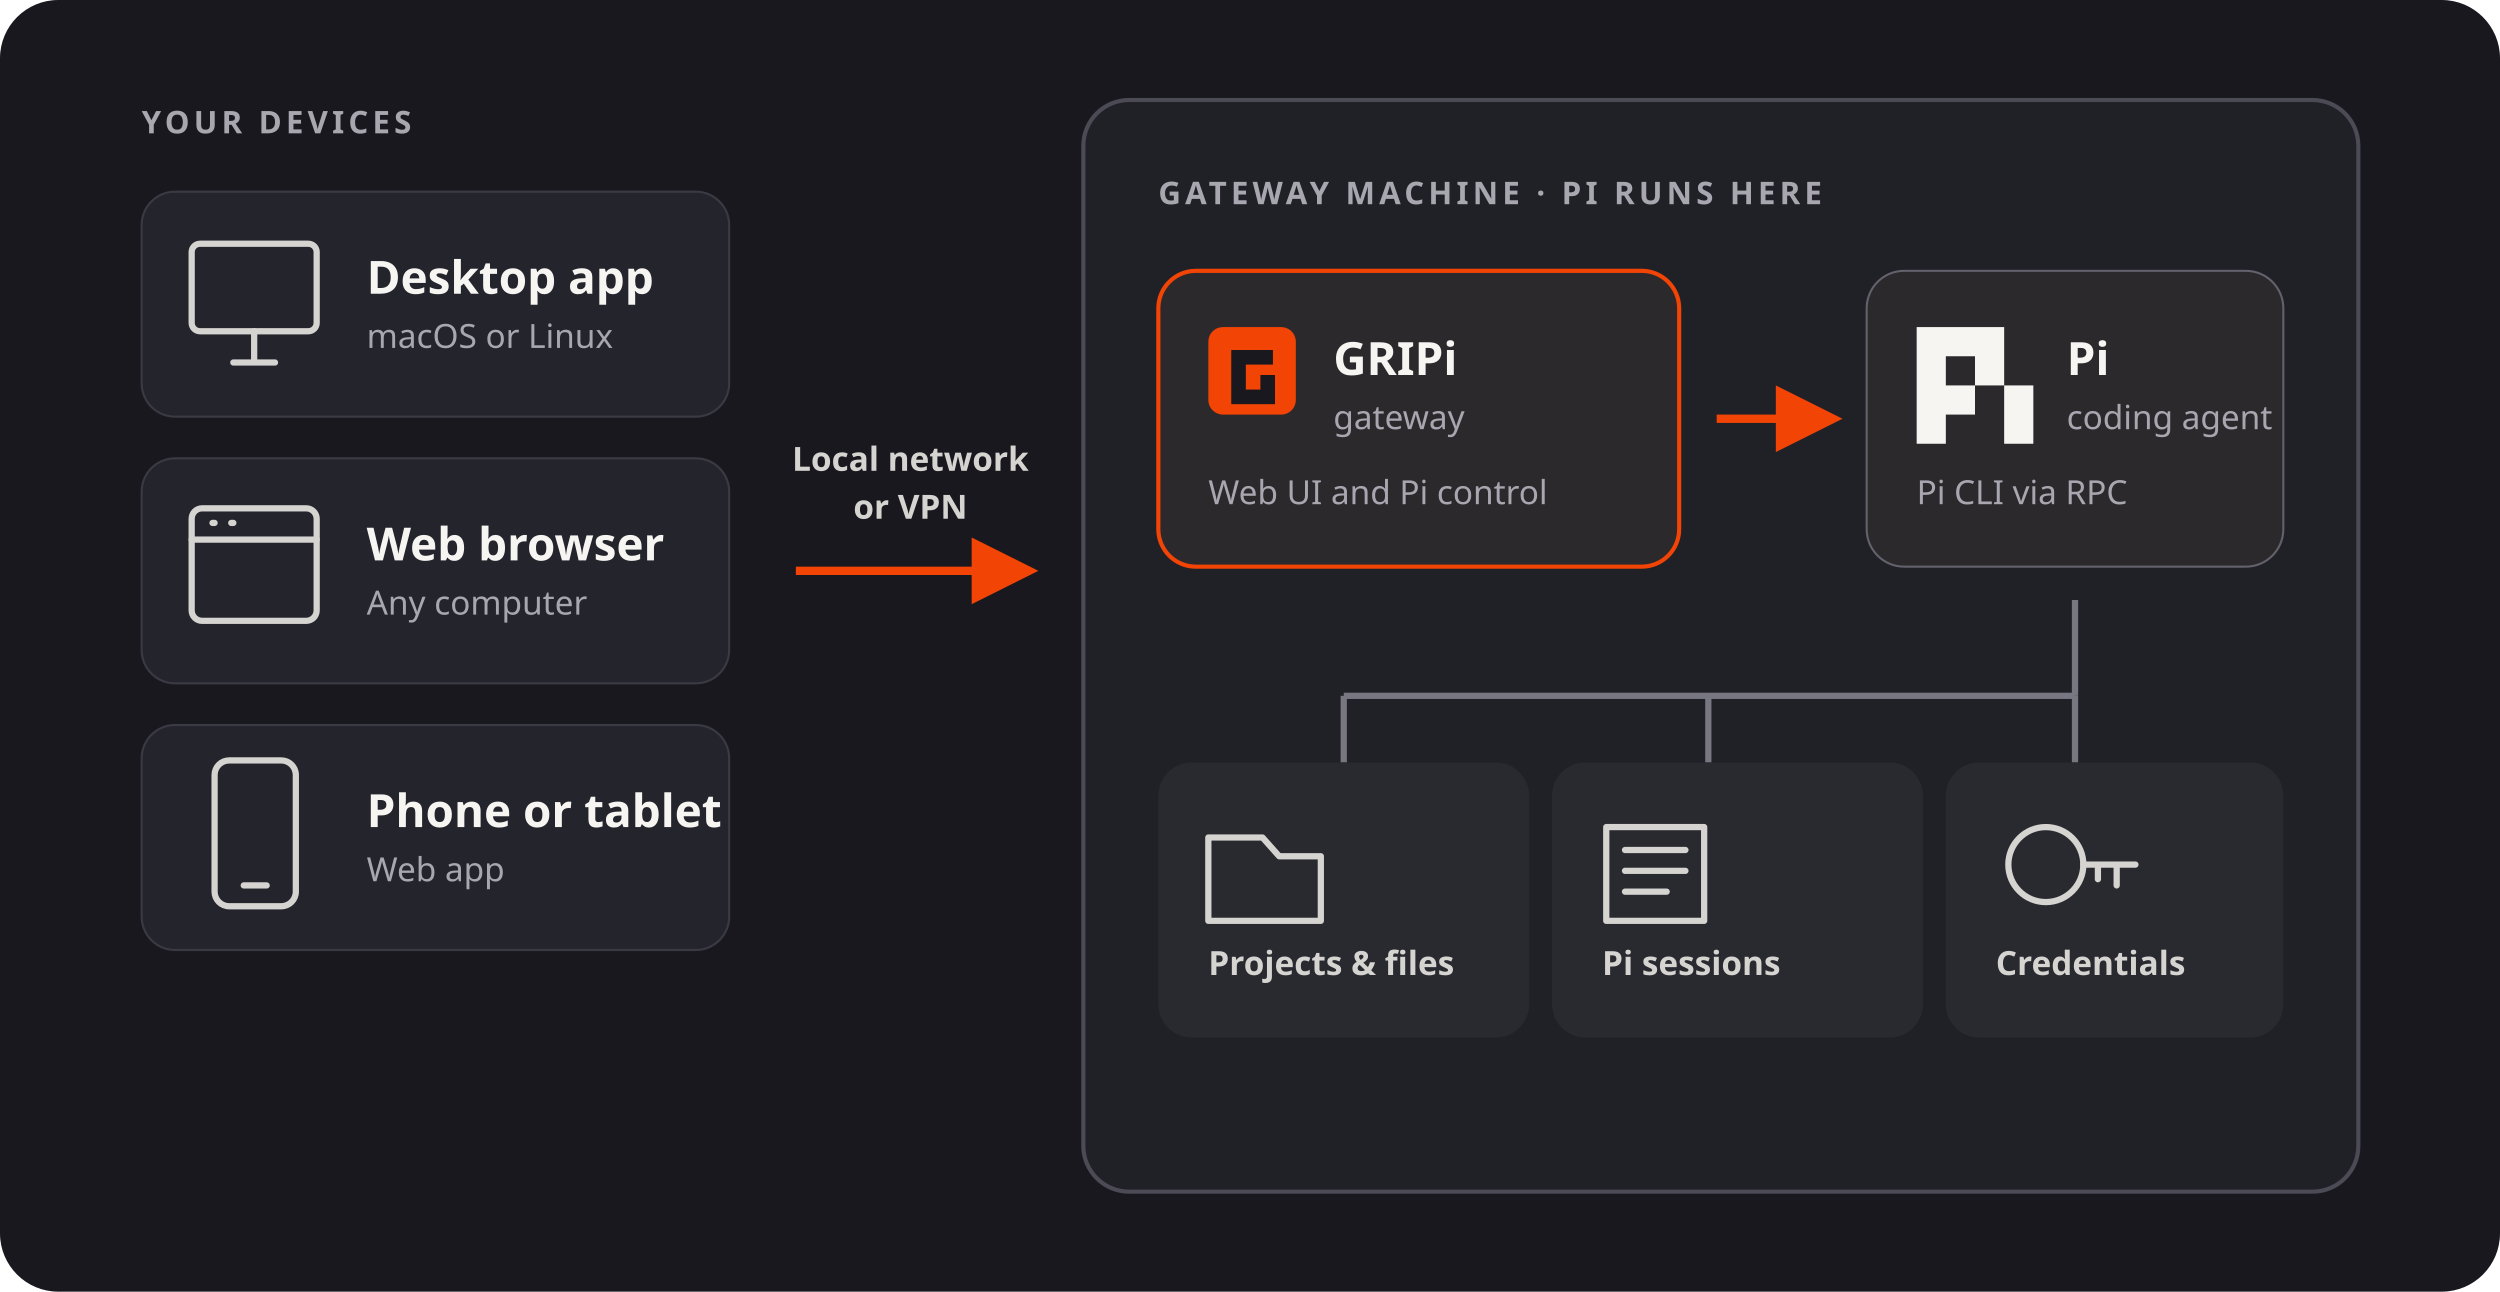
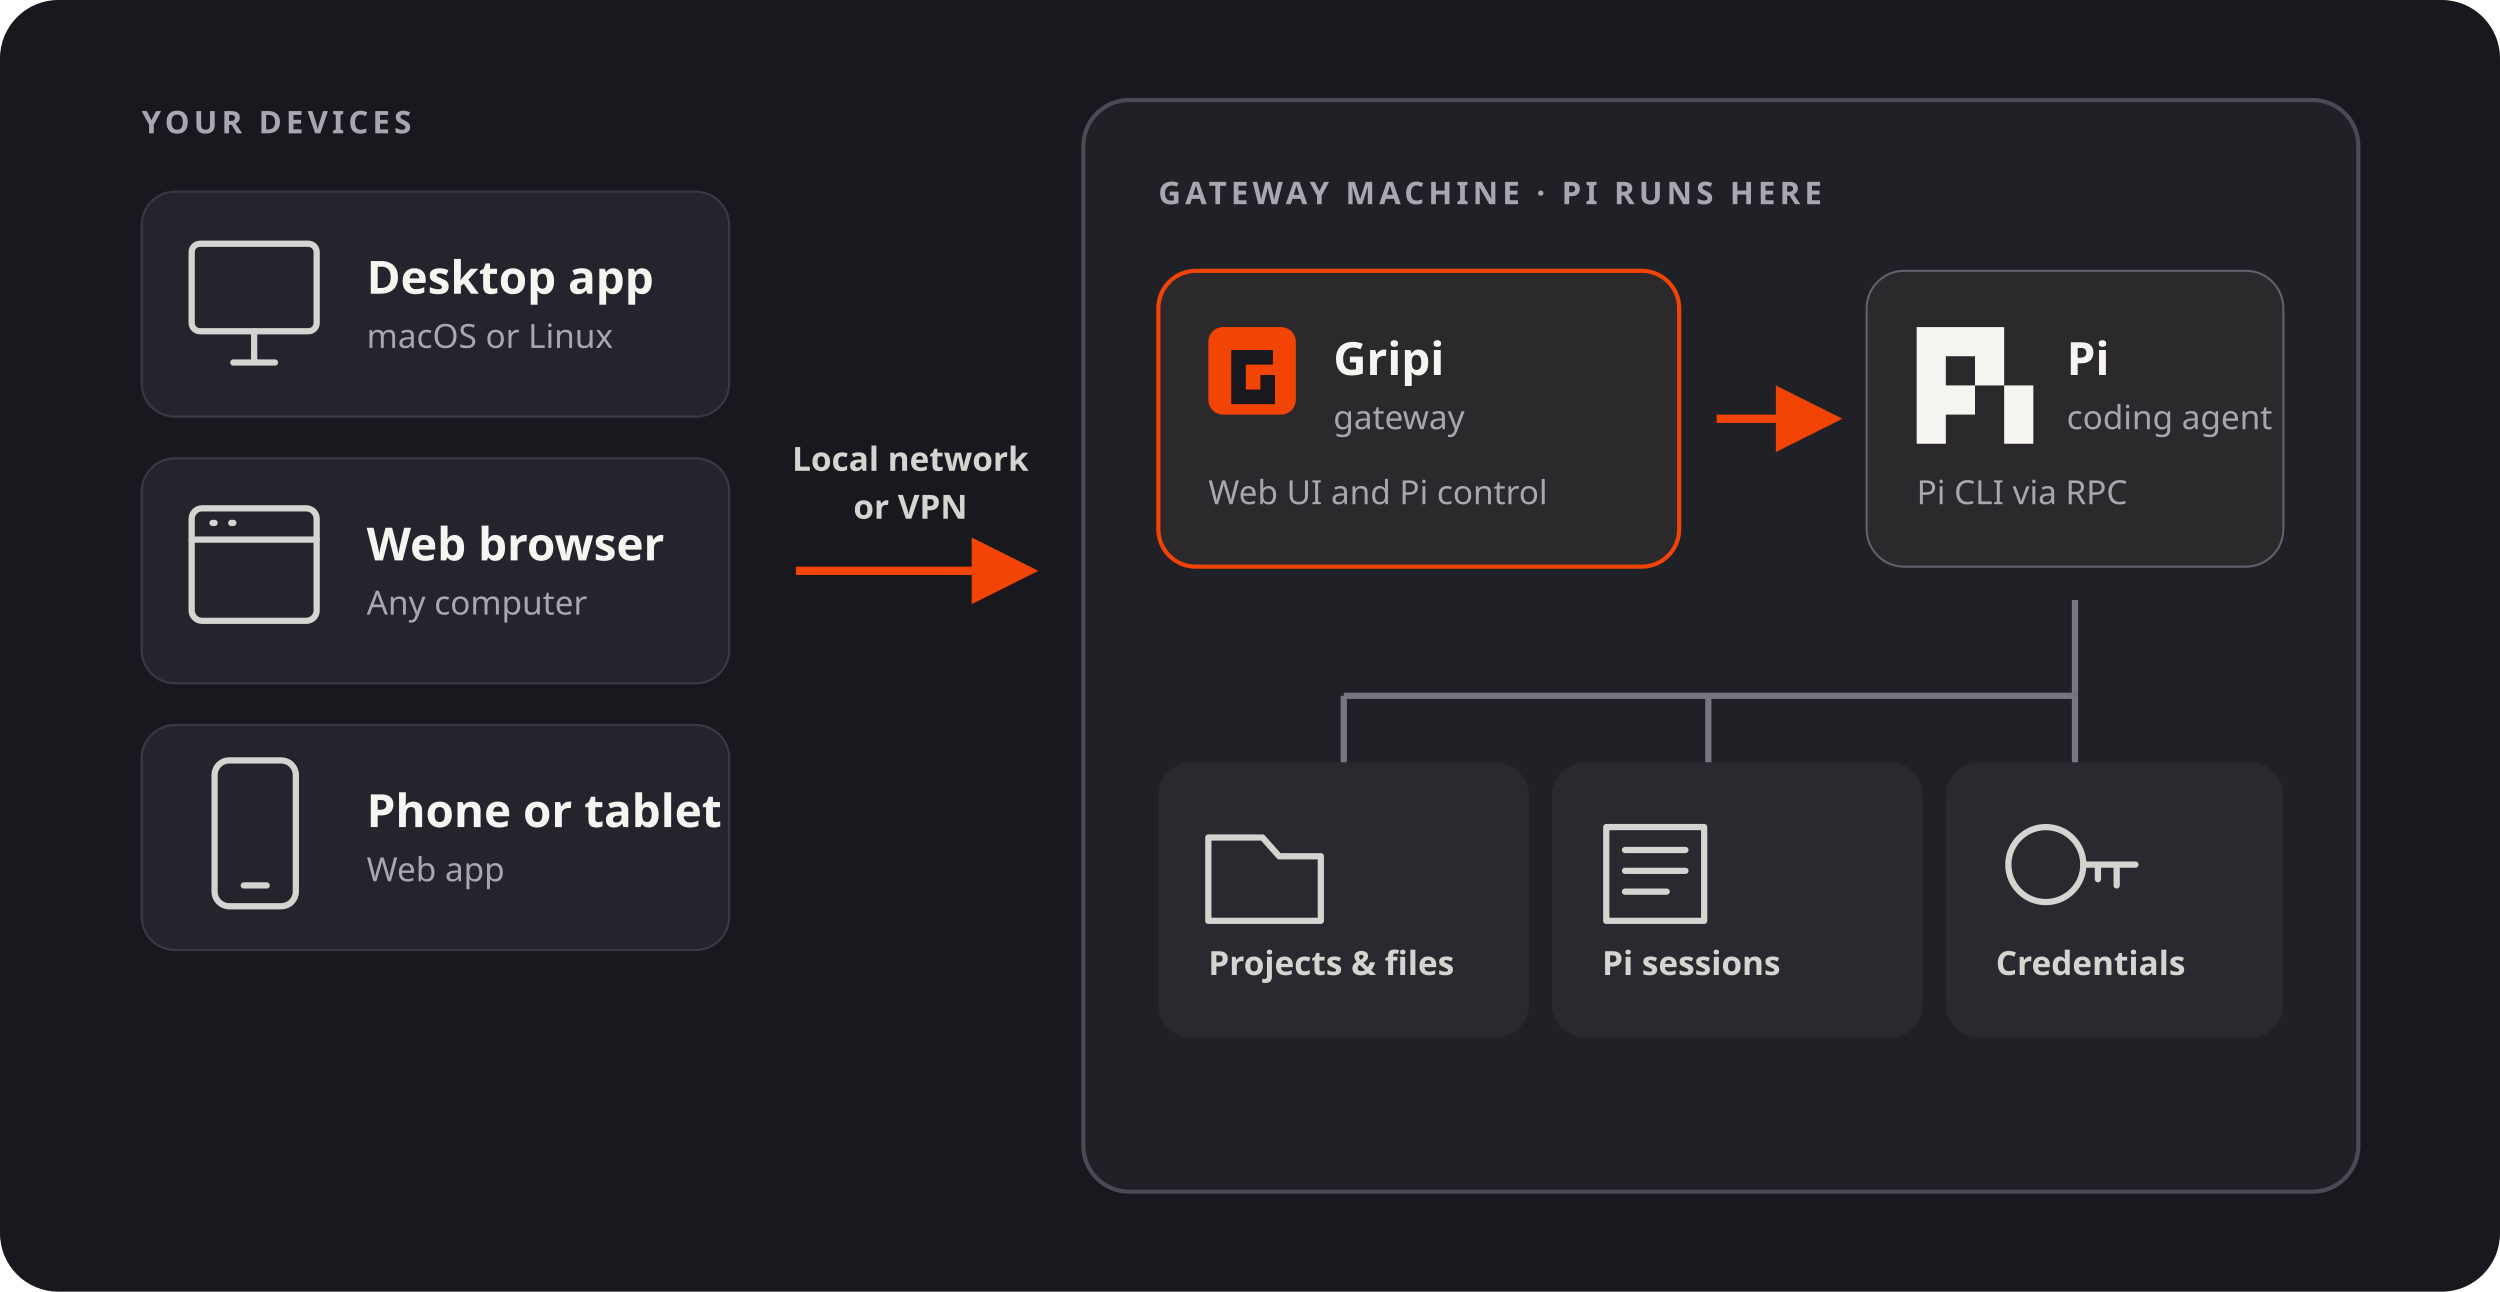
<svg xmlns="http://www.w3.org/2000/svg" viewBox="0 0 1200 620" role="img" aria-labelledby="title description">
  <defs>
    <marker id="arrow" viewBox="0 0 10 10" refX="8" refY="5" markerWidth="8" markerHeight="8" orient="auto-start-reverse">
      <path d="M0 0L10 5L0 10Z" fill="#F24405" />
    </marker>
    <style>
      .label { fill: #A8A7B0; font-family: ui-sans-serif, system-ui, sans-serif; font-size: 15px; font-weight: 600; letter-spacing: 2px; }
      .heading { fill: #F7F5F2; font-family: ui-sans-serif, system-ui, sans-serif; font-size: 22px; font-weight: 600; }
      .detail { fill: #A8A7B0; font-family: ui-sans-serif, system-ui, sans-serif; font-size: 16px; }
      .small { fill: #D6D4D0; font-family: ui-sans-serif, system-ui, sans-serif; font-size: 16px; font-weight: 600; }
      .icon { fill: none; stroke: #D6D4D0; stroke-width: 3; stroke-linecap: round; stroke-linejoin: round; }
    </style>
  </defs>
  <rect width="1200" height="620" rx="28" fill="#18181E" />
  <text x="68" y="64" class="label">YOUR DEVICES</text>
  <g transform="translate(68 92)">
    <rect width="282" height="108" rx="16" fill="#24242C" stroke="#3B3A44" />
    <rect x="24" y="25" width="60" height="42" rx="4" class="icon" />
    <path d="M44 82H64M54 67V82" class="icon" />
    <text x="108" y="49" class="heading">Desktop app</text>
    <text x="108" y="75" class="detail">macOS or Linux</text>
  </g>
  <g transform="translate(68 220)">
    <rect width="282" height="108" rx="16" fill="#24242C" stroke="#3B3A44" />
    <rect x="24" y="24" width="60" height="54" rx="5" class="icon" />
    <path d="M24 39H84M34 31H35M43 31H44" class="icon" />
    <text x="108" y="49" class="heading">Web browser</text>
    <text x="108" y="75" class="detail">Any computer</text>
  </g>
  <g transform="translate(68 348)">
    <rect width="282" height="108" rx="16" fill="#24242C" stroke="#3B3A44" />
    <rect x="35" y="17" width="39" height="70" rx="7" class="icon" />
    <path d="M49 77H60" class="icon" />
    <text x="108" y="49" class="heading">Phone or tablet</text>
    <text x="108" y="75" class="detail">Web app</text>
  </g>
  <path d="M382 274H492" fill="none" stroke="#F24405" stroke-width="4" marker-end="url(#arrow)" />
  <text x="437" y="226" class="small" text-anchor="middle">Local network</text>
  <text x="437" y="249" class="small" text-anchor="middle">or VPN</text>
  <g transform="translate(520 48)">
    <rect width="612" height="524" rx="22" fill="#202027" stroke="#4B4A55" stroke-width="2" />
    <text x="36" y="50" class="label">GATEWAY MACHINE · PI RUNS HERE</text>
    <g transform="translate(36 82)">
      <rect width="250" height="142" rx="18" fill="#2B292C" stroke="#F24405" stroke-width="2" />
      <rect x="24" y="27" width="42" height="42" rx="7" fill="#F24405" />
      <path d="M35 38H55V45H42V57H49V50H56V64H35Z" fill="#18181E" />
-       <text x="84" y="50" class="heading">GRIPi</text>
+       <text x="84" y="50" class="heading">Gripi</text>
      <text x="84" y="76" class="detail">gateway</text>
      <text x="24" y="112" class="detail">Web UI and Pi control</text>
    </g>
    <path d="M304 153H358" fill="none" stroke="#F24405" stroke-width="4" marker-end="url(#arrow)" />
    <g transform="translate(376 82)">
      <rect width="200" height="142" rx="18" fill="#2B292C" stroke="#62616C" />
      <path d="M24 27H66V55H52V69H38V83H24ZM38 41V55H52V41ZM66 55H80V83H66Z" fill="#F7F5F2" />
      <text x="96" y="50" class="heading">Pi</text>
      <text x="96" y="76" class="detail">coding agent</text>
      <text x="24" y="112" class="detail">Pi CLI via RPC</text>
    </g>
    <path d="M476 240V286" fill="none" stroke="#777681" stroke-width="3" />
    <path d="M125 286H476" fill="none" stroke="#777681" stroke-width="3" />
    <path d="M125 286V318M300 286V318M476 286V318" fill="none" stroke="#777681" stroke-width="3" />
    <g transform="translate(36 318)">
      <rect width="178" height="132" rx="16" fill="#292930" />
      <path d="M24 36H50L58 45H78V76H24Z" class="icon" />
      <text x="24" y="102" class="small">Projects &amp; files</text>
    </g>
    <g transform="translate(225 318)">
      <rect width="178" height="132" rx="16" fill="#292930" />
      <path d="M26 31H73V76H26ZM35 42H64M35 52H64M35 62H55" class="icon" />
      <text x="24" y="102" class="small">Pi sessions</text>
    </g>
    <g transform="translate(414 318)">
      <rect width="162" height="132" rx="16" fill="#292930" />
      <circle cx="48" cy="49" r="18" class="icon" />
      <path d="M66 49H91M82 49V59M73 49V56" class="icon" />
      <text x="24" y="102" class="small">Credentials</text>
    </g>
  </g>
</svg>
